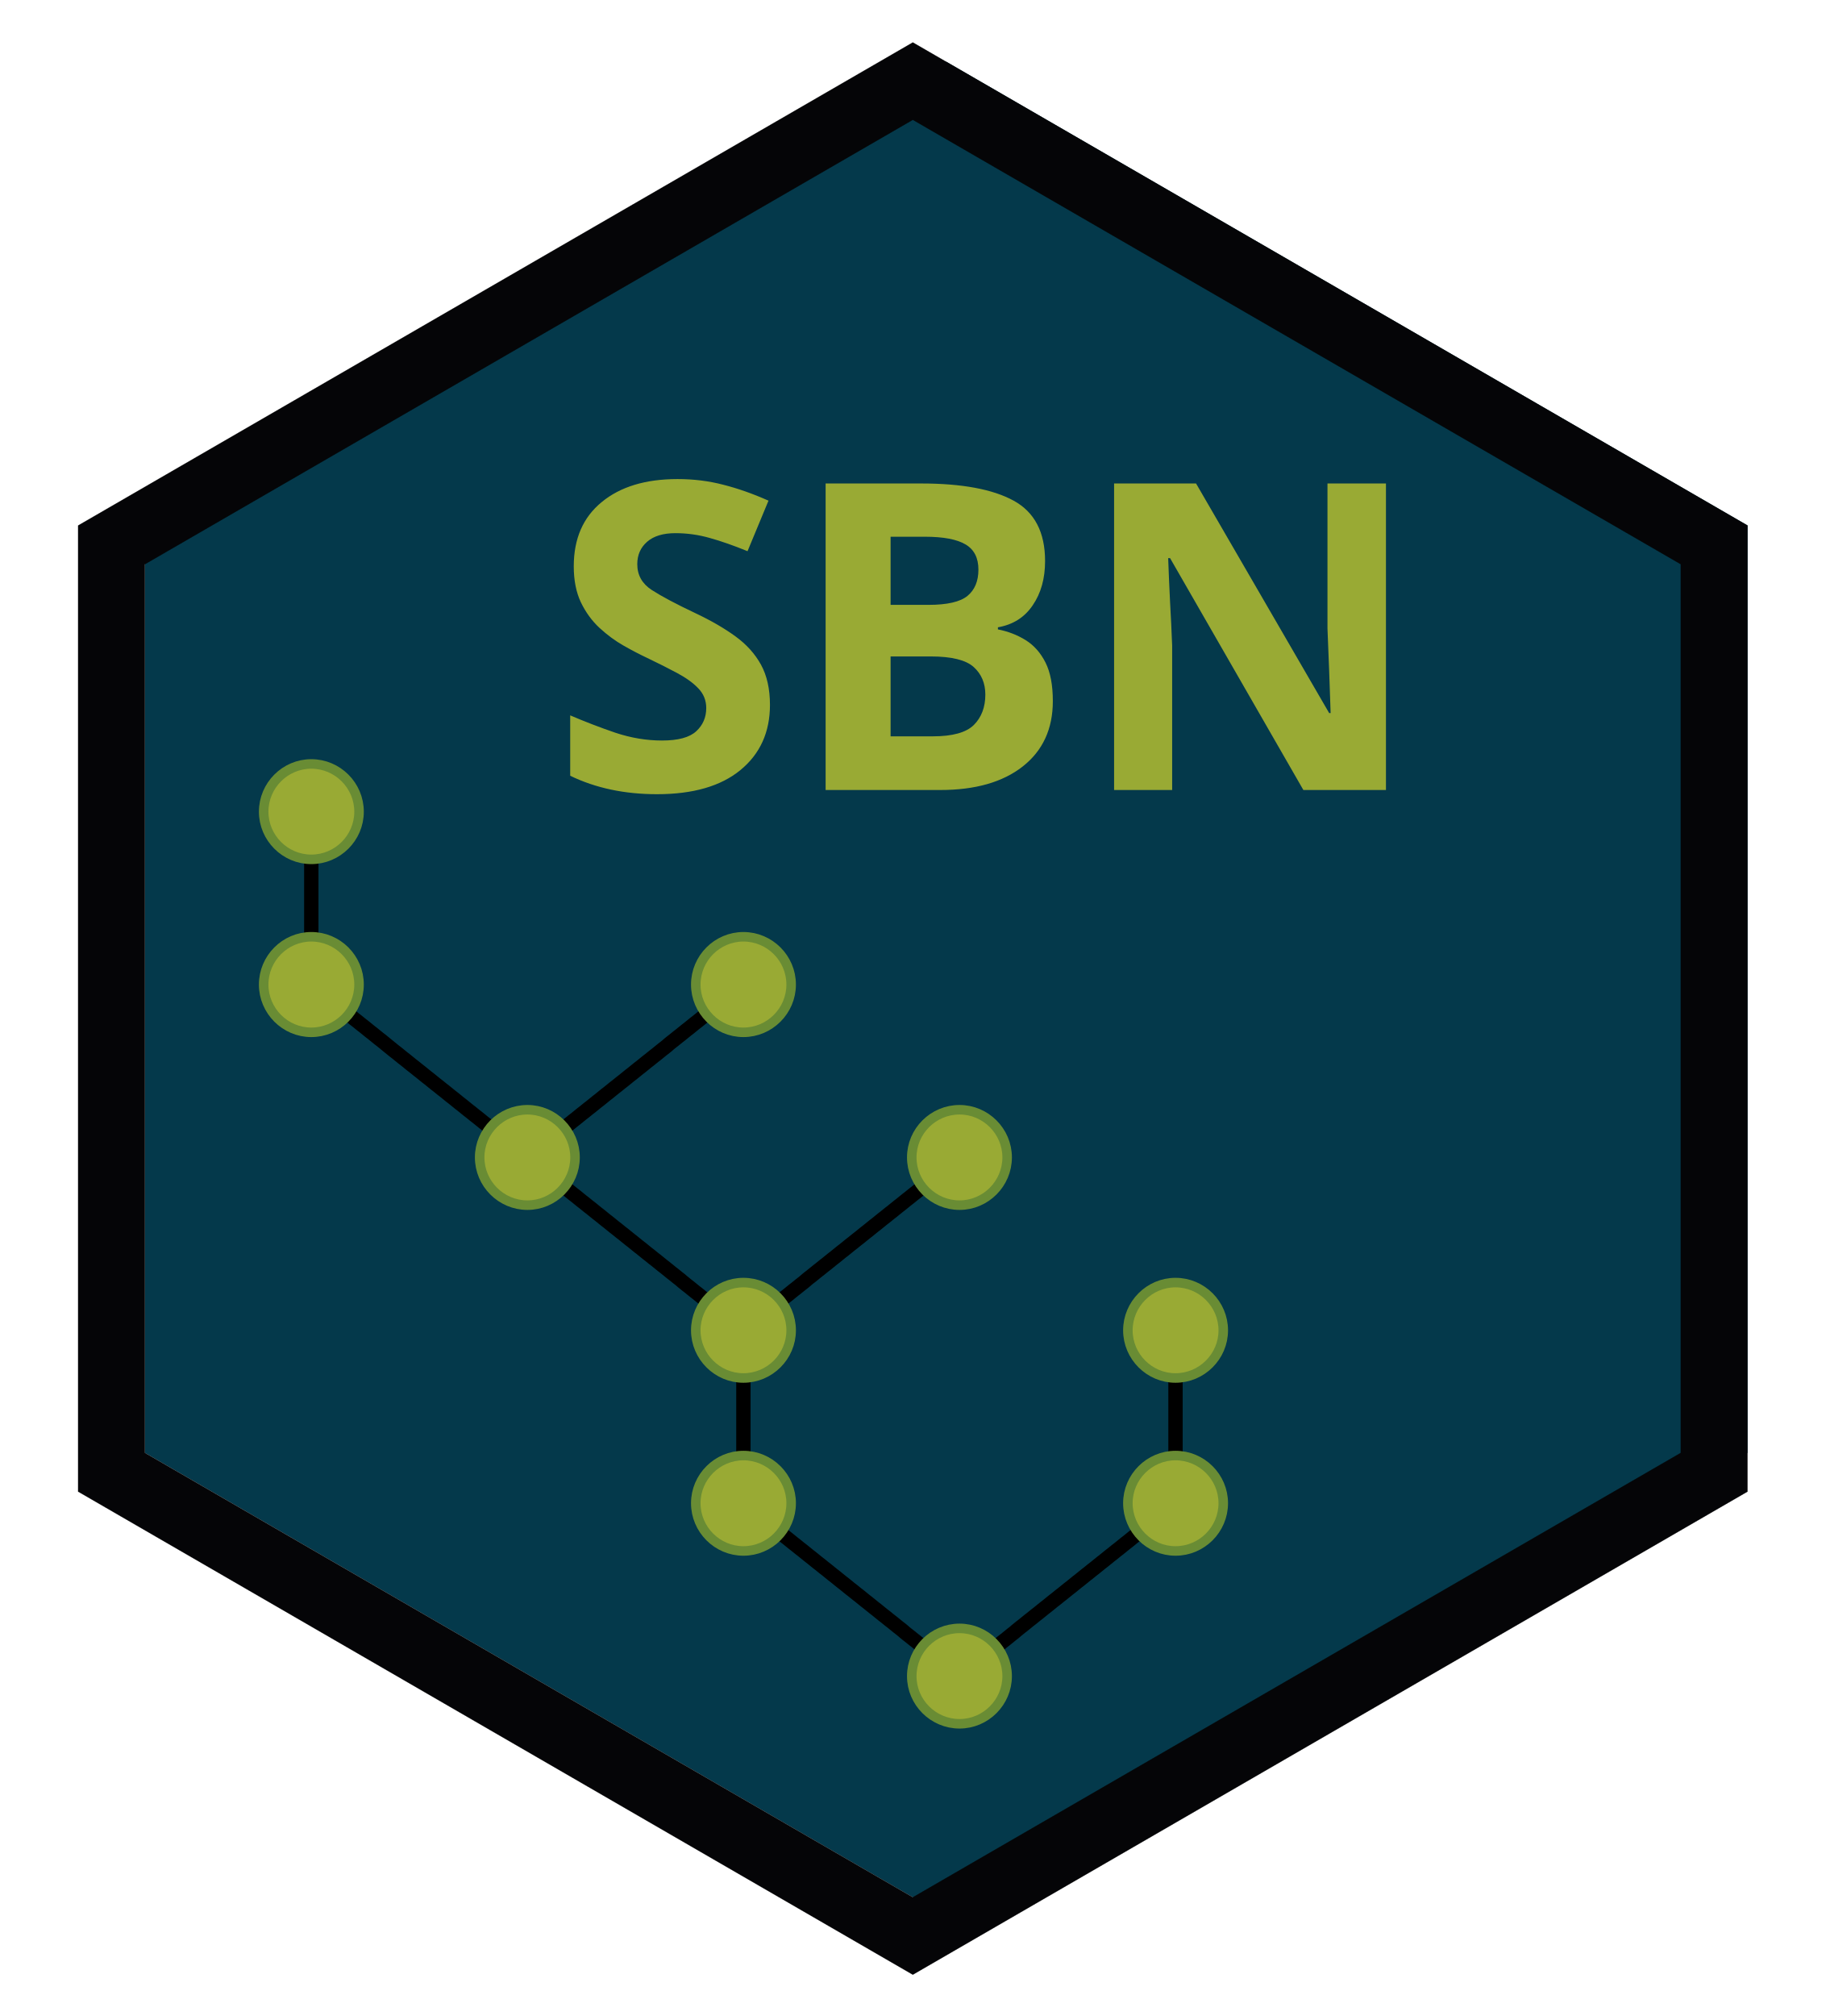
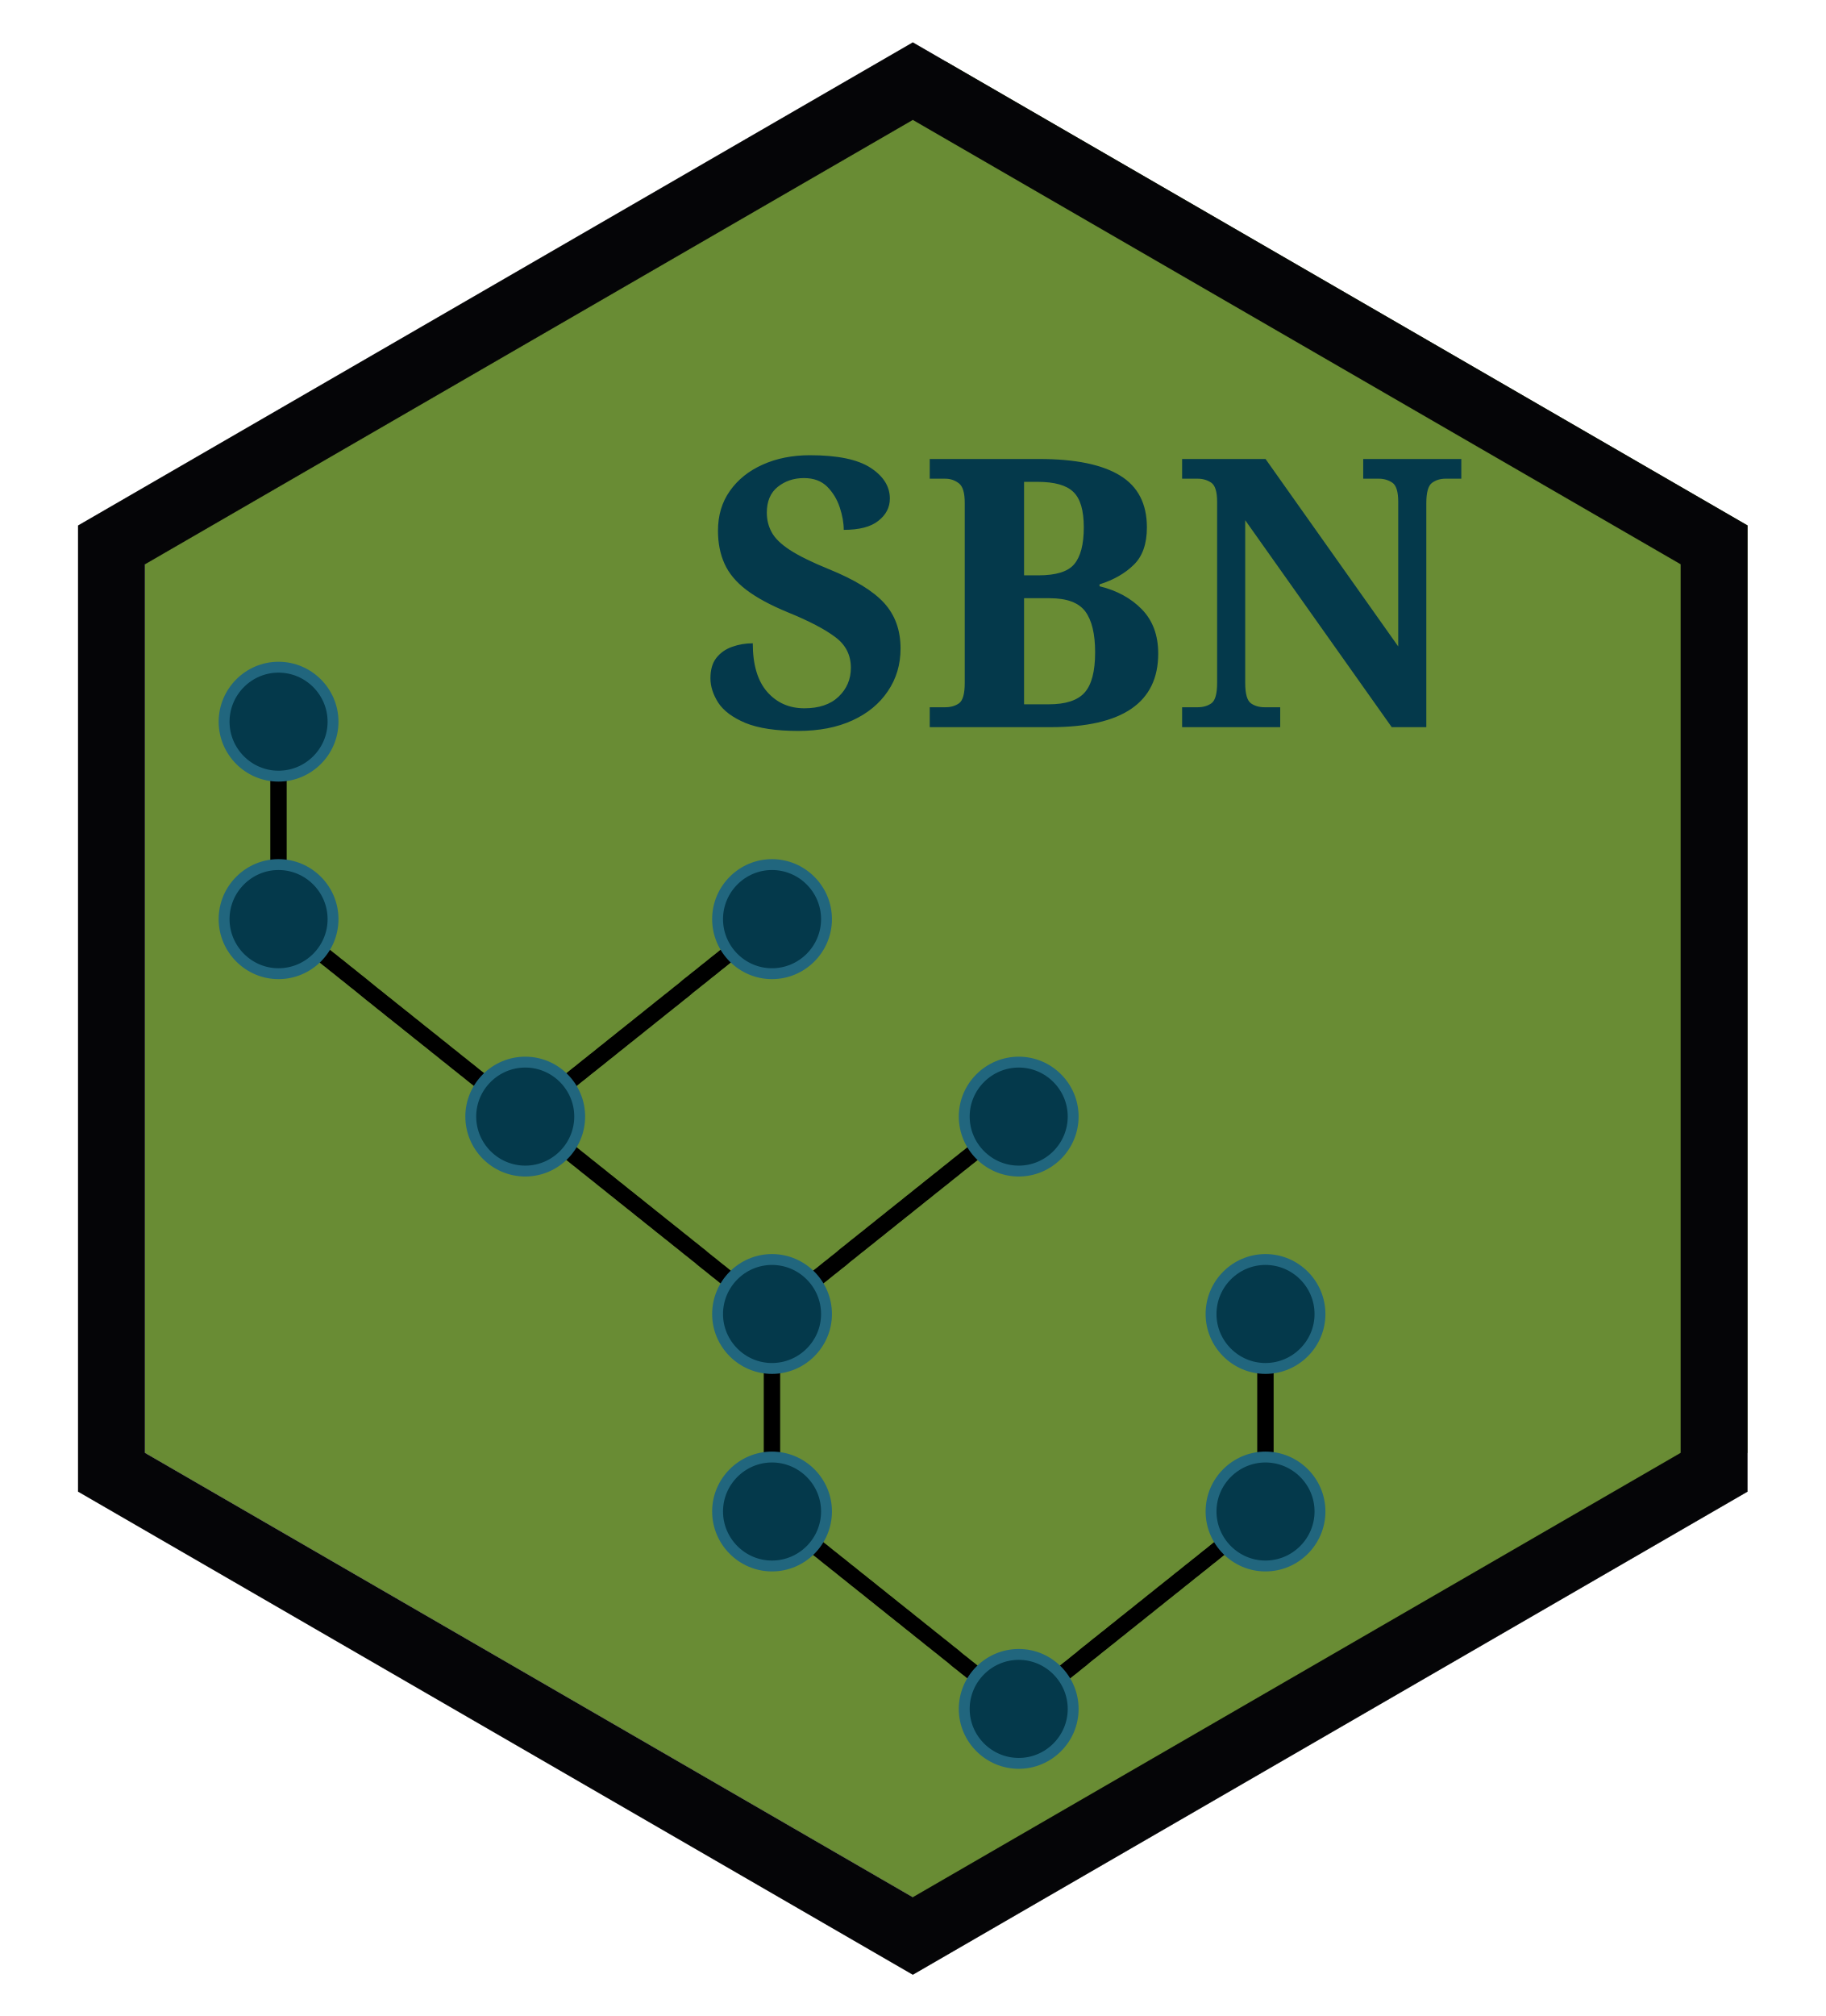
<svg xmlns="http://www.w3.org/2000/svg" version="1.1" id="svg2" xml:space="preserve" width="48mm" height="53mm" viewBox="0 0 181.417 200.315">
  <defs id="defs6">
    <clipPath clipPathUnits="userSpaceOnUse" id="clipPath22">
      <path d="m 441.089,95.263 h 109.098 v 45.437 H 441.089 Z" id="path20" />
    </clipPath>
  </defs>
  <g id="g10" transform="matrix(1.333333,0,0,-1.333333,0,200.3149)">
    <g id="g922" transform="matrix(0.9955276,0,0,-0.9999931,35.55679,259.0124)">
      <g id="g6276">
-         <path id="path908" transform="matrix(0.7533694,0,0,0.7500052,-204.0537,-136.9617)" d="m 317.488,333.781 -79.641,46.08 v 92.146 l 79.641,46.08 79.643,-46.08 v -92.146 z" style="fill:#04394b;fill-opacity:1;stroke-width:1.33" />
+         <path id="path908" transform="matrix(0.7533694,0,0,0.7500052,-204.0537,-136.9617)" d="m 317.488,333.781 -79.641,46.08 v 92.146 l 79.641,46.08 79.643,-46.08 v -92.146 z" style="fill:#698c34;fill-opacity:1;stroke-width:1.33" />
        <path style="opacity:1;fill:#050507;stroke-width:0.009;stroke-miterlimit:1;stroke-dasharray:none;stroke:#000000;stroke-opacity:1" d="m 32.633,117.708 57.5,33.119 v 66.221 l -57.5,33.119 -57.5,-33.119 v -66.221 z m 0,-5.771 -62.5,36 v 72.001 l 62.5,36 62.5,-36 v -72.001 z" id="path910" />
      </g>
    </g>
-     <text xml:space="preserve" style="font-style:normal;font-variant:normal;font-weight:bold;font-stretch:normal;font-size:20.347px;line-height:1.25;font-family:'Adobe Garamond Pro';-inkscape-font-specification:'Adobe Garamond Pro Bold';font-variant-ligatures:normal;font-variant-caps:normal;font-variant-numeric:normal;font-feature-settings:normal;text-align:start;letter-spacing:0px;word-spacing:0px;writing-mode:lr-tb;text-anchor:start;fill:#99aa34;fill-opacity:1;stroke:none;stroke-width:0.763" x="41.037" y="-91.364" id="text6281" transform="scale(1,-1)">
-       <tspan id="tspan6279" x="41.037" y="-91.364" style="font-style:normal;font-variant:normal;font-weight:bold;font-stretch:normal;font-size:32px;font-family:'Adobe Arabic';-inkscape-font-specification:'Adobe Arabic Bold';fill:#99aa34;fill-opacity:1;stroke-width:0.763">SBN</tspan>
+     <text xml:space="preserve" style="font-style:normal;font-variant:normal;font-weight:bold;font-stretch:normal;font-size:28px;line-height:1.25;font-family:serif;-inkscape-font-specification:'serif, Bold';font-variant-ligatures:normal;font-variant-caps:normal;font-variant-numeric:normal;font-feature-settings:normal;text-align:start;letter-spacing:0px;word-spacing:0px;writing-mode:lr-tb;text-anchor:start;fill:#04394b;fill-opacity:1;stroke:none;stroke-width:0.763" x="52.115" y="-96.046" id="text6281" transform="scale(1,-1)">
+       <tspan id="tspan6279" x="52.115" y="-96.046" style="font-style:normal;font-variant:normal;font-weight:bold;font-stretch:normal;font-size:28px;font-family:serif;-inkscape-font-specification:'serif, Bold';font-variant-ligatures:normal;font-variant-caps:normal;font-variant-numeric:normal;font-feature-settings:normal;text-align:start;writing-mode:lr-tb;text-anchor:start;fill:#04394b;fill-opacity:1;stroke-width:0.763">SBN</tspan>
    </text>
-     <g transform="translate(145.154,21.51258)" id="g4674">
+     <g transform="matrix(1.142026,0,0,1.142026,160.0286,18.52561)" id="g4674">
      <g transform="translate(-125.1695,0.5932204)" id="g18">
        <path id="path20-1" style="fill:none;stroke:#000000;stroke-width:1.07;stroke-linecap:butt;stroke-linejoin:round;stroke-miterlimit:1;stroke-dasharray:none;stroke-opacity:1" d="M 51.54,3.22 51.38,3.35 51.21,3.48 51.05,3.61 50.89,3.74 50.73,3.87 50.56,4 50.4,4.13 50.24,4.26 50.07,4.39 49.91,4.52 49.75,4.65 49.59,4.78 49.42,4.91 49.26,5.04 49.1,5.17 48.94,5.3 48.77,5.43 48.61,5.56 48.45,5.69 48.29,5.82 48.12,5.95 47.96,6.08 47.8,6.21 47.63,6.34 47.47,6.47 47.31,6.61 47.15,6.74 46.98,6.87 46.82,7 46.66,7.13 46.5,7.26 46.33,7.39 46.17,7.52 46.01,7.65 45.84,7.78 45.68,7.91 45.52,8.04 45.36,8.17 45.19,8.3 45.03,8.43 44.87,8.56 44.71,8.69 44.54,8.82 44.38,8.95 44.22,9.08 44.06,9.21 43.89,9.34 43.73,9.47 43.57,9.6 43.4,9.73 l -0.16,0.13 -0.16,0.13 -0.16,0.13 -0.17,0.13 -0.16,0.13 -0.16,0.13 -0.16,0.13 -0.17,0.13 -0.16,0.13 -0.16,0.13 -0.16,0.13 -0.17,0.13 -0.16,0.13 -0.16,0.13 -0.17,0.13 -0.16,0.13 -0.16,0.13 -0.16,0.13 -0.17,0.13 -0.16,0.13 -0.16,0.13 -0.16,0.13 -0.17,0.13 -0.16,0.13 -0.16,0.13 -0.17,0.13 -0.16,0.13 -0.16,0.13 -0.16,0.13 -0.17,0.13 -0.16,0.13 -0.16,0.13 -0.16,0.13 -0.17,0.13 -0.16,0.13 -0.16,0.13 -0.16,0.13 -0.17,0.13 -0.16,0.13 -0.16,0.13 -0.17,0.13 -0.16,0.13 -0.16,0.14 -0.16,0.13 -0.17,0.13 -0.16,0.13 -0.16,0.13 -0.16,0.13 -0.17,0.13" />
        <path id="path22" style="fill:none;stroke:#000000;stroke-width:1.07;stroke-linecap:butt;stroke-linejoin:round;stroke-miterlimit:1;stroke-dasharray:none;stroke-opacity:1" d="m 51.54,3.22 0.16,0.13 0.16,0.13 0.17,0.13 0.16,0.13 0.16,0.13 0.17,0.13 0.16,0.13 0.16,0.13 0.16,0.13 0.17,0.13 0.16,0.13 0.16,0.13 0.16,0.13 0.17,0.13 0.16,0.13 0.16,0.13 0.16,0.13 0.17,0.13 0.16,0.13 0.16,0.13 0.17,0.13 0.16,0.13 0.16,0.13 0.16,0.13 0.17,0.13 0.16,0.14 0.16,0.13 0.16,0.13 0.17,0.13 0.16,0.13 0.16,0.13 0.16,0.13 0.17,0.13 0.16,0.13 0.16,0.13 0.17,0.13 0.16,0.13 0.16,0.13 0.16,0.13 0.17,0.13 0.16,0.13 0.16,0.13 0.16,0.13 0.17,0.13 0.16,0.13 0.16,0.13 0.17,0.13 0.16,0.13 0.16,0.13 0.16,0.13 0.17,0.13 0.16,0.13 0.16,0.13 0.16,0.13 0.17,0.13 0.16,0.13 0.16,0.13 0.16,0.13 0.17,0.13 0.16,0.13 0.16,0.13 0.17,0.13 0.16,0.13 0.16,0.13 0.16,0.13 0.17,0.13 0.16,0.13 0.16,0.13 0.16,0.13 0.17,0.13 0.16,0.13 0.16,0.13 0.17,0.13 0.16,0.13 0.16,0.13 0.16,0.13 0.17,0.13 0.16,0.13 0.16,0.13 0.16,0.13 0.17,0.13 0.16,0.13 0.16,0.13 0.16,0.13 0.17,0.13 0.16,0.13 0.16,0.13 0.17,0.13 0.16,0.13 0.16,0.13 0.16,0.13 0.17,0.13 0.16,0.14 0.16,0.13 0.16,0.13 0.17,0.13 0.16,0.13 0.16,0.13 0.16,0.13" />
        <path id="path24" style="fill:none;stroke:#000000;stroke-width:1.07;stroke-linecap:butt;stroke-linejoin:round;stroke-miterlimit:1;stroke-dasharray:none;stroke-opacity:1" d="m 35.43,16.11 v 0.13 0.13 0.13 0.13 0.13 0.13 0.13 0.13 0.13 0.13 0.13 0.13 0.13 0.13 0.13 0.13 0.13 0.13 0.13 0.13 0.13 0.13 0.13 0.13 0.13 0.13 0.13 0.13 0.13 0.13 0.13 0.13 0.13 0.13 0.13 0.13 0.13 0.13 0.13 0.13 0.13 0.13 0.13 0.13 0.13 0.13 0.13 0.13 0.13 0.13 0.13 0.13 0.13 0.13 0.13 0.13 0.13 0.13 0.13 0.13 0.14 0.13 0.13 0.13 0.13 0.13 0.13 0.13 0.13 0.13 0.13 0.13 0.13 0.13 0.13 0.13 0.13 0.13 0.13 0.13 0.13 0.13 0.13 0.13 0.13 0.13 0.13 0.13 0.13 0.13 0.13 0.13 0.13 0.13 0.13 0.13 0.13 0.13 0.13" />
        <path id="path26" style="fill:none;stroke:#000000;stroke-width:1.07;stroke-linecap:butt;stroke-linejoin:round;stroke-miterlimit:1;stroke-dasharray:none;stroke-opacity:1" d="m 67.64,16.11 v 0.13 0.13 0.13 0.13 0.13 0.13 0.13 0.13 0.13 0.13 0.13 0.13 0.13 0.13 0.13 0.13 0.13 0.13 0.13 0.13 0.13 0.13 0.13 0.13 0.13 0.13 0.13 0.13 0.13 0.13 0.13 0.13 0.13 0.13 0.13 0.13 0.13 0.13 0.13 0.13 0.13 0.13 0.13 0.13 0.13 0.13 0.13 0.13 0.13 0.13 0.13 0.13 0.13 0.13 0.13 0.13 0.13 0.13 0.13 0.13 0.14 0.13 0.13 0.13 0.13 0.13 0.13 0.13 0.13 0.13 0.13 0.13 0.13 0.13 0.13 0.13 0.13 0.13 0.13 0.13 0.13 0.13 0.13 0.13 0.13 0.13 0.13 0.13 0.13 0.13 0.13 0.13 0.13 0.13 0.13 0.13 0.13 0.13 0.13" />
        <path id="path28" style="fill:none;stroke:#000000;stroke-width:1.07;stroke-linecap:butt;stroke-linejoin:round;stroke-miterlimit:1;stroke-dasharray:none;stroke-opacity:1" d="m 35.43,28.99 0.17,0.13 0.16,0.13 0.16,0.13 0.16,0.13 0.17,0.13 0.16,0.13 0.16,0.13 0.16,0.13 0.17,0.13 0.16,0.13 0.16,0.13 0.17,0.13 0.16,0.13 0.16,0.13 0.16,0.13 0.17,0.13 0.16,0.13 0.16,0.13 0.16,0.13 0.17,0.13 0.16,0.13 0.16,0.13 0.16,0.13 0.17,0.13 0.16,0.13 0.16,0.13 0.17,0.13 0.16,0.13 0.16,0.14 0.16,0.13 0.17,0.13 0.16,0.13 0.16,0.13 0.16,0.13 0.17,0.13 0.16,0.13 0.16,0.13 0.17,0.13 0.16,0.13 0.16,0.13 0.16,0.13 0.17,0.13 0.16,0.13 0.16,0.13 0.16,0.13 0.17,0.13 0.16,0.13 0.16,0.13 0.16,0.13 0.17,0.13 0.16,0.13 0.16,0.13 0.17,0.13 0.16,0.13 0.16,0.13 0.16,0.13 0.17,0.13 0.16,0.13 0.16,0.13 0.16,0.13 0.17,0.13 0.16,0.13 0.16,0.13 0.16,0.13 0.17,0.13 0.16,0.13 0.16,0.13 0.17,0.13 0.16,0.13 0.16,0.13 0.16,0.13 0.17,0.13 0.16,0.13 0.16,0.13 0.16,0.13 0.17,0.13 0.16,0.13 0.16,0.13 0.17,0.13 0.16,0.13 0.16,0.13 0.16,0.13 0.17,0.13 0.16,0.13 0.16,0.13 0.16,0.13 0.17,0.13 0.16,0.13 0.16,0.13 0.16,0.13 0.17,0.13 0.16,0.13 0.16,0.13 0.17,0.13 0.16,0.13 0.16,0.14 0.16,0.13 0.17,0.13 0.16,0.13" />
        <path id="path30" style="fill:none;stroke:#000000;stroke-width:1.07;stroke-linecap:butt;stroke-linejoin:round;stroke-miterlimit:1;stroke-dasharray:none;stroke-opacity:1" d="m 35.43,28.99 -0.16,0.13 -0.16,0.13 -0.16,0.13 -0.17,0.13 -0.16,0.13 -0.16,0.13 -0.17,0.13 -0.16,0.13 -0.16,0.13 -0.16,0.13 -0.17,0.13 -0.16,0.13 -0.16,0.13 -0.16,0.13 -0.17,0.13 -0.16,0.13 -0.16,0.13 -0.17,0.13 -0.16,0.13 -0.16,0.13 -0.16,0.13 -0.17,0.13 -0.16,0.13 -0.16,0.13 -0.16,0.13 -0.17,0.13 -0.16,0.13 -0.16,0.13 -0.16,0.14 -0.17,0.13 -0.16,0.13 -0.16,0.13 -0.17,0.13 -0.16,0.13 -0.16,0.13 -0.16,0.13 -0.17,0.13 -0.16,0.13 -0.16,0.13 -0.16,0.13 -0.17,0.13 -0.16,0.13 -0.16,0.13 -0.17,0.13 -0.16,0.13 -0.16,0.13 -0.16,0.13 -0.17,0.13 -0.16,0.13 -0.16,0.13 -0.16,0.13 -0.17,0.13 -0.16,0.13 -0.16,0.13 -0.16,0.13 -0.17,0.13 -0.16,0.13 -0.16,0.13 -0.17,0.13 -0.16,0.13 -0.16,0.13 -0.16,0.13 -0.17,0.13 -0.16,0.13 -0.16,0.13 -0.16,0.13 -0.17,0.13 -0.16,0.13 -0.16,0.13 -0.16,0.13 -0.17,0.13 -0.16,0.13 -0.16,0.13 -0.17,0.13 -0.16,0.13 -0.16,0.13 -0.16,0.13 -0.17,0.13 -0.16,0.13 -0.16,0.13 -0.16,0.13 -0.17,0.13 -0.16,0.13 -0.16,0.13 -0.17,0.13 -0.16,0.13 -0.16,0.13 -0.16,0.13 -0.17,0.13 -0.16,0.13 -0.16,0.13 -0.16,0.13 -0.17,0.13 -0.16,0.13 -0.16,0.13 -0.16,0.14 -0.17,0.13 -0.16,0.13 -0.16,0.13" />
        <path id="path32" style="fill:none;stroke:#000000;stroke-width:1.07;stroke-linecap:butt;stroke-linejoin:round;stroke-miterlimit:1;stroke-dasharray:none;stroke-opacity:1" d="m 19.33,41.88 -0.17,0.13 -0.16,0.13 -0.16,0.13 -0.16,0.13 -0.17,0.13 -0.16,0.13 -0.16,0.13 -0.16,0.13 -0.17,0.13 -0.16,0.13 -0.16,0.13 -0.17,0.13 -0.16,0.13 -0.16,0.13 -0.16,0.13 -0.17,0.13 -0.16,0.13 -0.16,0.13 -0.16,0.13 -0.17,0.13 -0.16,0.13 -0.16,0.13 -0.16,0.13 -0.17,0.13 -0.16,0.13 -0.16,0.13 -0.17,0.13 -0.16,0.13 -0.16,0.13 -0.16,0.13 -0.17,0.13 -0.16,0.13 -0.16,0.13 -0.16,0.13 -0.17,0.13 -0.16,0.13 -0.16,0.13 -0.16,0.13 -0.17,0.13 -0.16,0.13 -0.16,0.13 -0.17,0.13 -0.16,0.13 -0.16,0.13 -0.16,0.13 -0.17,0.13 -0.16,0.13 -0.16,0.13 -0.16,0.13 -0.17,0.13 -0.16,0.13 -0.16,0.13 -0.17,0.13 -0.16,0.13 -0.16,0.13 -0.16,0.13 -0.17,0.13 L 9.89,49.42 9.73,49.55 9.57,49.68 9.4,49.81 9.24,49.94 9.08,50.07 8.92,50.2 8.75,50.34 8.59,50.47 8.43,50.6 8.26,50.73 8.1,50.86 7.94,50.99 7.78,51.12 7.61,51.25 7.45,51.38 7.29,51.51 7.13,51.64 6.96,51.77 6.8,51.9 6.64,52.03 6.47,52.16 6.31,52.29 6.15,52.42 5.99,52.55 5.82,52.68 5.66,52.81 5.5,52.94 5.34,53.07 5.17,53.2 5.01,53.33 4.85,53.46 4.69,53.59 4.52,53.72 4.36,53.85 4.2,53.98 4.03,54.11 3.87,54.24 3.71,54.37 3.55,54.5 3.38,54.63 3.22,54.76" />
        <path id="path34" style="fill:none;stroke:#000000;stroke-width:1.07;stroke-linecap:butt;stroke-linejoin:round;stroke-miterlimit:1;stroke-dasharray:none;stroke-opacity:1" d="m 19.33,41.88 0.16,0.13 0.16,0.13 0.17,0.13 0.16,0.13 0.16,0.13 0.16,0.13 0.17,0.13 0.16,0.13 0.16,0.13 0.16,0.13 0.17,0.13 0.16,0.13 0.16,0.13 0.16,0.13 0.17,0.13 0.16,0.13 0.16,0.13 0.17,0.13 0.16,0.13 0.16,0.13 0.16,0.13 0.17,0.13 0.16,0.13 0.16,0.13 0.16,0.13 0.17,0.13 0.16,0.13 0.16,0.13 0.17,0.13 0.16,0.13 0.16,0.13 0.16,0.13 0.17,0.13 0.16,0.13 0.16,0.13 0.16,0.13 0.17,0.13 0.16,0.13 0.16,0.13 0.16,0.13 0.17,0.13 0.16,0.13 0.16,0.13 0.17,0.13 0.16,0.13 0.16,0.13 0.16,0.13 0.17,0.13 0.16,0.13 0.16,0.13 0.16,0.13 0.17,0.13 0.16,0.13 0.16,0.13 0.16,0.13 0.17,0.13 0.16,0.13 0.16,0.13 0.17,0.13 0.16,0.13 0.16,0.13 0.16,0.13 0.17,0.13 0.16,0.13 0.16,0.14 0.16,0.13 0.17,0.13 0.16,0.13 0.16,0.13 0.17,0.13 0.16,0.13 0.16,0.13 0.16,0.13 0.17,0.13 0.16,0.13 0.16,0.13 0.16,0.13 0.17,0.13 0.16,0.13 0.16,0.13 0.16,0.13 0.17,0.13 0.16,0.13 0.16,0.13 0.17,0.13 0.16,0.13 0.16,0.13 0.16,0.13 0.17,0.13 0.16,0.13 0.16,0.13 0.16,0.13 0.17,0.13 0.16,0.13 0.16,0.13 0.17,0.13 0.16,0.13 0.16,0.13 0.16,0.13" />
        <path id="path36" style="fill:none;stroke:#000000;stroke-width:1.07;stroke-linecap:butt;stroke-linejoin:round;stroke-miterlimit:1;stroke-dasharray:none;stroke-opacity:1" d="m 3.22,54.76 v 0.13 0.13 0.13 0.13 0.13 0.13 0.13 0.13 0.13 0.13 0.13 0.13 0.13 0.13 0.13 0.13 0.13 0.13 0.13 0.13 0.13 0.13 0.13 0.13 0.13 0.13 0.13 0.13 0.13 0.13 0.13 0.13 0.14 0.13 0.13 0.13 0.13 0.13 0.13 0.13 0.13 0.13 0.13 0.13 0.13 0.13 0.13 0.13 0.13 0.13 0.13 0.13 0.13 0.13 0.13 0.13 0.13 0.13 0.13 0.13 0.13 0.13 0.13 0.13 0.13 0.13 0.13 0.13 0.13 0.13 0.13 0.13 0.13 0.13 0.13 0.13 0.13 0.13 0.13 0.13 0.13 0.13 0.13 0.13 0.13 0.13 0.13 0.13 0.13 0.13 0.13 0.13 0.13 0.13 0.13 0.13 0.13 0.13 0.13" />
-         <path id="path38" style="fill:#99aa34;fill-opacity:1;fill-rule:nonzero;stroke:#698c34;stroke-width:0.71;stroke-linecap:round;stroke-linejoin:round;stroke-miterlimit:10;stroke-dasharray:none;stroke-opacity:1" d="m 47.98,3.22 c 0,1.96 1.6,3.56 3.56,3.56 1.95,0 3.55,-1.6 3.55,-3.56 0,-1.95 -1.6,-3.55 -3.55,-3.55 -1.96,0 -3.56,1.6 -3.56,3.55" />
-         <path id="path40" style="fill:#99aa34;fill-opacity:1;fill-rule:nonzero;stroke:#698c34;stroke-width:0.71;stroke-linecap:round;stroke-linejoin:round;stroke-miterlimit:10;stroke-dasharray:none;stroke-opacity:1" d="m 31.88,16.11 c 0,1.95 1.6,3.55 3.55,3.55 1.96,0 3.56,-1.6 3.56,-3.55 0,-1.96 -1.6,-3.56 -3.56,-3.56 -1.95,0 -3.55,1.6 -3.55,3.56" />
-         <path id="path42" style="fill:#99aa34;fill-opacity:1;fill-rule:nonzero;stroke:#698c34;stroke-width:0.71;stroke-linecap:round;stroke-linejoin:round;stroke-miterlimit:10;stroke-dasharray:none;stroke-opacity:1" d="m 64.09,16.11 c 0,1.95 1.6,3.55 3.55,3.55 1.96,0 3.56,-1.6 3.56,-3.55 0,-1.96 -1.6,-3.56 -3.56,-3.56 -1.95,0 -3.55,1.6 -3.55,3.56" />
-         <path id="path44" style="fill:#99aa34;fill-opacity:1;fill-rule:nonzero;stroke:#698c34;stroke-width:0.71;stroke-linecap:round;stroke-linejoin:round;stroke-miterlimit:10;stroke-dasharray:none;stroke-opacity:1" d="m 31.88,28.99 c 0,1.96 1.6,3.56 3.55,3.56 1.96,0 3.56,-1.6 3.56,-3.56 0,-1.95 -1.6,-3.55 -3.56,-3.55 -1.95,0 -3.55,1.6 -3.55,3.55" />
-         <path id="path46" style="fill:#99aa34;fill-opacity:1;fill-rule:nonzero;stroke:#698c34;stroke-width:0.71;stroke-linecap:round;stroke-linejoin:round;stroke-miterlimit:10;stroke-dasharray:none;stroke-opacity:1" d="m 15.77,41.88 c 0,1.95 1.6,3.55 3.56,3.55 1.95,0 3.55,-1.6 3.55,-3.55 0,-1.96 -1.6,-3.56 -3.55,-3.56 -1.96,0 -3.56,1.6 -3.56,3.56" />
-         <path id="path48" style="fill:#99aa34;fill-opacity:1;fill-rule:nonzero;stroke:#698c34;stroke-width:0.71;stroke-linecap:round;stroke-linejoin:round;stroke-miterlimit:10;stroke-dasharray:none;stroke-opacity:1" d="m -0.33,54.76 c 0,1.96 1.6,3.56 3.55,3.56 1.96,0 3.56,-1.6 3.56,-3.56 0,-1.96 -1.6,-3.56 -3.56,-3.56 -1.95,0 -3.55,1.6 -3.55,3.56" />
-         <path id="path50" style="fill:#99aa34;fill-opacity:1;fill-rule:nonzero;stroke:#698c34;stroke-width:0.71;stroke-linecap:round;stroke-linejoin:round;stroke-miterlimit:10;stroke-dasharray:none;stroke-opacity:1" d="m 64.09,28.99 c 0,1.96 1.6,3.56 3.55,3.56 1.96,0 3.56,-1.6 3.56,-3.56 0,-1.95 -1.6,-3.55 -3.56,-3.55 -1.95,0 -3.55,1.6 -3.55,3.55" />
-         <path id="path52" style="fill:#99aa34;fill-opacity:1;fill-rule:nonzero;stroke:#698c34;stroke-width:0.71;stroke-linecap:round;stroke-linejoin:round;stroke-miterlimit:10;stroke-dasharray:none;stroke-opacity:1" d="m 47.98,41.88 c 0,1.95 1.6,3.55 3.56,3.55 1.95,0 3.55,-1.6 3.55,-3.55 0,-1.96 -1.6,-3.56 -3.55,-3.56 -1.96,0 -3.56,1.6 -3.56,3.56" />
-         <path id="path54" style="fill:#99aa34;fill-opacity:1;fill-rule:nonzero;stroke:#698c34;stroke-width:0.71;stroke-linecap:round;stroke-linejoin:round;stroke-miterlimit:10;stroke-dasharray:none;stroke-opacity:1" d="m 31.88,54.76 c 0,1.96 1.6,3.56 3.55,3.56 1.96,0 3.56,-1.6 3.56,-3.56 0,-1.96 -1.6,-3.56 -3.56,-3.56 -1.95,0 -3.55,1.6 -3.55,3.56" />
-         <path id="path56" style="fill:#99aa34;fill-opacity:1;fill-rule:nonzero;stroke:#698c34;stroke-width:0.71;stroke-linecap:round;stroke-linejoin:round;stroke-miterlimit:10;stroke-dasharray:none;stroke-opacity:1" d="m -0.33,67.64 c 0,1.96 1.6,3.56 3.55,3.56 1.96,0 3.56,-1.6 3.56,-3.56 0,-1.95 -1.6,-3.55 -3.56,-3.55 -1.95,0 -3.55,1.6 -3.55,3.55" />
+         <path id="path38" style="fill:#04394b;fill-opacity:1;fill-rule:nonzero;stroke:#21667e;stroke-width:0.71;stroke-linecap:round;stroke-linejoin:round;stroke-miterlimit:10;stroke-dasharray:none;stroke-opacity:1" d="m 47.98,3.22 c 0,1.96 1.6,3.56 3.56,3.56 1.95,0 3.55,-1.6 3.55,-3.56 0,-1.95 -1.6,-3.55 -3.55,-3.55 -1.96,0 -3.56,1.6 -3.56,3.55" />
+         <path id="path40" style="fill:#04394b;fill-opacity:1;fill-rule:nonzero;stroke:#21667e;stroke-width:0.71;stroke-linecap:round;stroke-linejoin:round;stroke-miterlimit:10;stroke-dasharray:none;stroke-opacity:1" d="m 31.88,16.11 c 0,1.95 1.6,3.55 3.55,3.55 1.96,0 3.56,-1.6 3.56,-3.55 0,-1.96 -1.6,-3.56 -3.56,-3.56 -1.95,0 -3.55,1.6 -3.55,3.56" />
+         <path id="path42" style="fill:#04394b;fill-opacity:1;fill-rule:nonzero;stroke:#21667e;stroke-width:0.71;stroke-linecap:round;stroke-linejoin:round;stroke-miterlimit:10;stroke-dasharray:none;stroke-opacity:1" d="m 64.09,16.11 c 0,1.95 1.6,3.55 3.55,3.55 1.96,0 3.56,-1.6 3.56,-3.55 0,-1.96 -1.6,-3.56 -3.56,-3.56 -1.95,0 -3.55,1.6 -3.55,3.56" />
+         <path id="path44" style="fill:#04394b;fill-opacity:1;fill-rule:nonzero;stroke:#21667e;stroke-width:0.71;stroke-linecap:round;stroke-linejoin:round;stroke-miterlimit:10;stroke-dasharray:none;stroke-opacity:1" d="m 31.88,28.99 c 0,1.96 1.6,3.56 3.55,3.56 1.96,0 3.56,-1.6 3.56,-3.56 0,-1.95 -1.6,-3.55 -3.56,-3.55 -1.95,0 -3.55,1.6 -3.55,3.55" />
+         <path id="path46" style="fill:#04394b;fill-opacity:1;fill-rule:nonzero;stroke:#21667e;stroke-width:0.71;stroke-linecap:round;stroke-linejoin:round;stroke-miterlimit:10;stroke-dasharray:none;stroke-opacity:1" d="m 15.77,41.88 c 0,1.95 1.6,3.55 3.56,3.55 1.95,0 3.55,-1.6 3.55,-3.55 0,-1.96 -1.6,-3.56 -3.55,-3.56 -1.96,0 -3.56,1.6 -3.56,3.56" />
+         <path id="path48" style="fill:#04394b;fill-opacity:1;fill-rule:nonzero;stroke:#21667e;stroke-width:0.71;stroke-linecap:round;stroke-linejoin:round;stroke-miterlimit:10;stroke-dasharray:none;stroke-opacity:1" d="m -0.33,54.76 c 0,1.96 1.6,3.56 3.55,3.56 1.96,0 3.56,-1.6 3.56,-3.56 0,-1.96 -1.6,-3.56 -3.56,-3.56 -1.95,0 -3.55,1.6 -3.55,3.56" />
+         <path id="path50" style="fill:#04394b;fill-opacity:1;fill-rule:nonzero;stroke:#21667e;stroke-width:0.71;stroke-linecap:round;stroke-linejoin:round;stroke-miterlimit:10;stroke-dasharray:none;stroke-opacity:1" d="m 64.09,28.99 c 0,1.96 1.6,3.56 3.55,3.56 1.96,0 3.56,-1.6 3.56,-3.56 0,-1.95 -1.6,-3.55 -3.56,-3.55 -1.95,0 -3.55,1.6 -3.55,3.55" />
+         <path id="path52" style="fill:#04394b;fill-opacity:1;fill-rule:nonzero;stroke:#21667e;stroke-width:0.71;stroke-linecap:round;stroke-linejoin:round;stroke-miterlimit:10;stroke-dasharray:none;stroke-opacity:1" d="m 47.98,41.88 c 0,1.95 1.6,3.55 3.56,3.55 1.95,0 3.55,-1.6 3.55,-3.55 0,-1.96 -1.6,-3.56 -3.55,-3.56 -1.96,0 -3.56,1.6 -3.56,3.56" />
+         <path id="path54" style="fill:#04394b;fill-opacity:1;fill-rule:nonzero;stroke:#21667e;stroke-width:0.71;stroke-linecap:round;stroke-linejoin:round;stroke-miterlimit:10;stroke-dasharray:none;stroke-opacity:1" d="m 31.88,54.76 c 0,1.96 1.6,3.56 3.55,3.56 1.96,0 3.56,-1.6 3.56,-3.56 0,-1.96 -1.6,-3.56 -3.56,-3.56 -1.95,0 -3.55,1.6 -3.55,3.56" />
+         <path id="path56" style="fill:#04394b;fill-opacity:1;fill-rule:nonzero;stroke:#21667e;stroke-width:0.71;stroke-linecap:round;stroke-linejoin:round;stroke-miterlimit:10;stroke-dasharray:none;stroke-opacity:1" d="m -0.33,67.64 c 0,1.96 1.6,3.56 3.55,3.56 1.96,0 3.56,-1.6 3.56,-3.56 0,-1.95 -1.6,-3.55 -3.56,-3.55 -1.95,0 -3.55,1.6 -3.55,3.55" />
      </g>
    </g>
  </g>
</svg>
